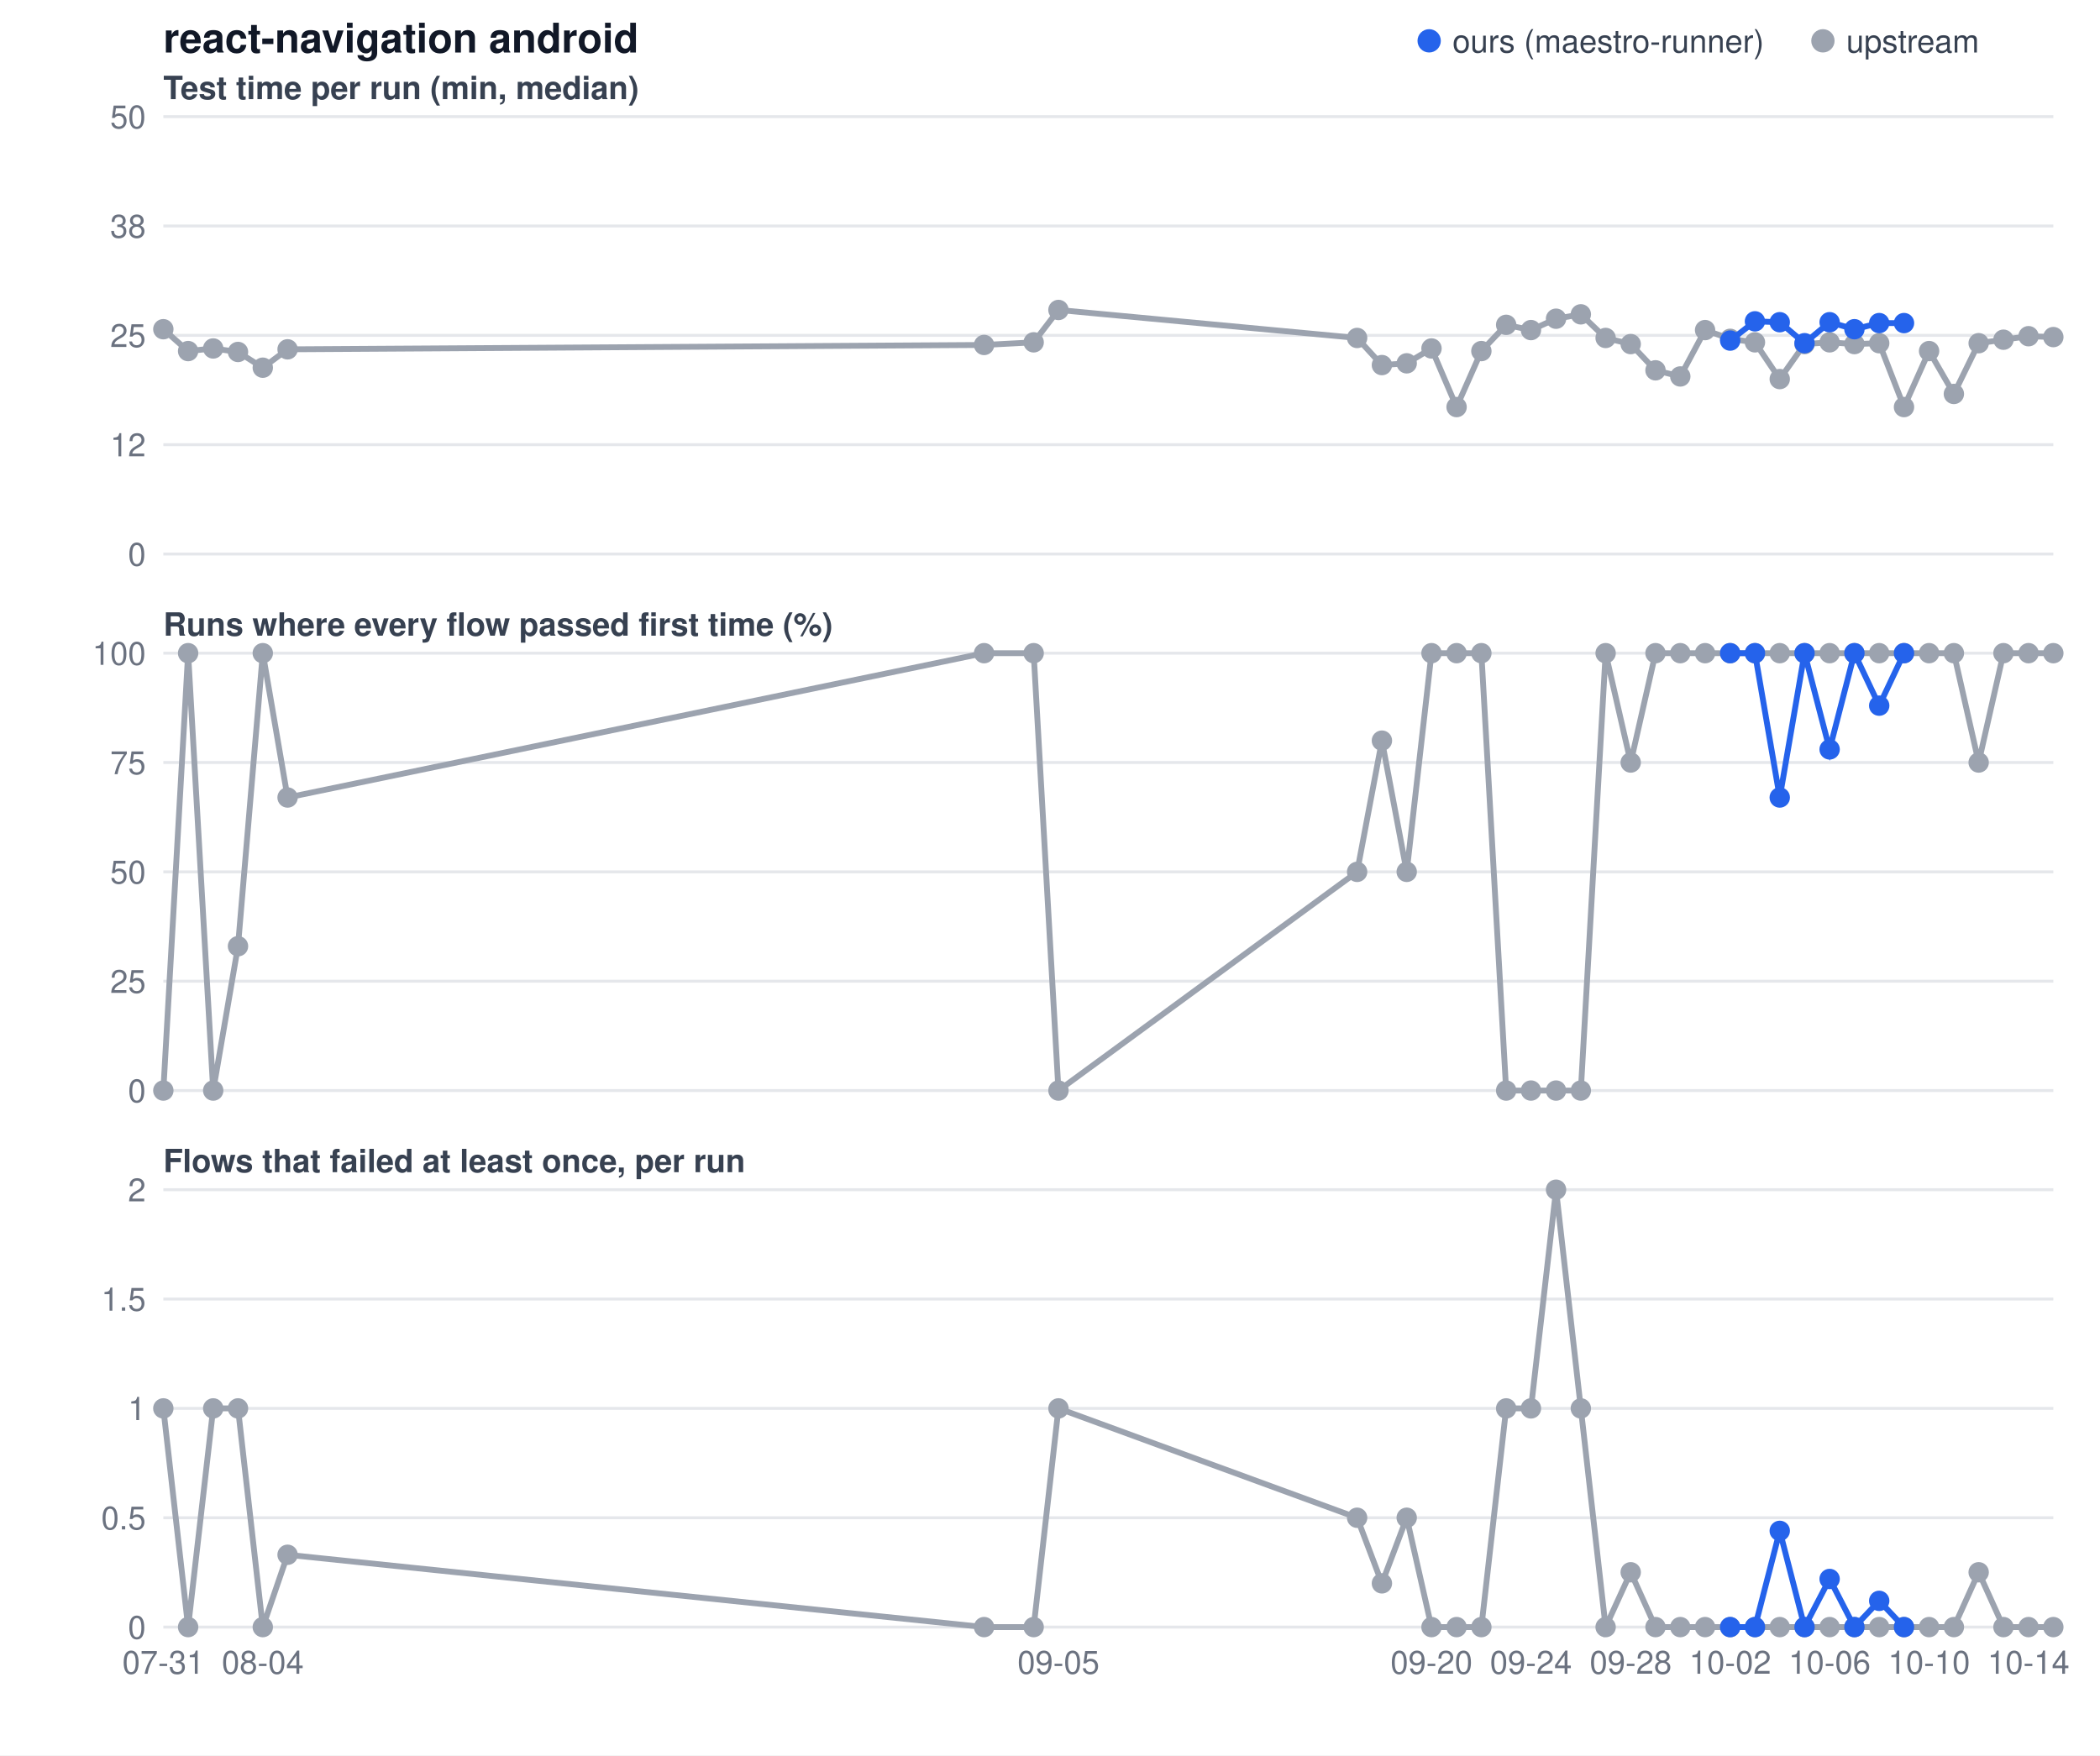
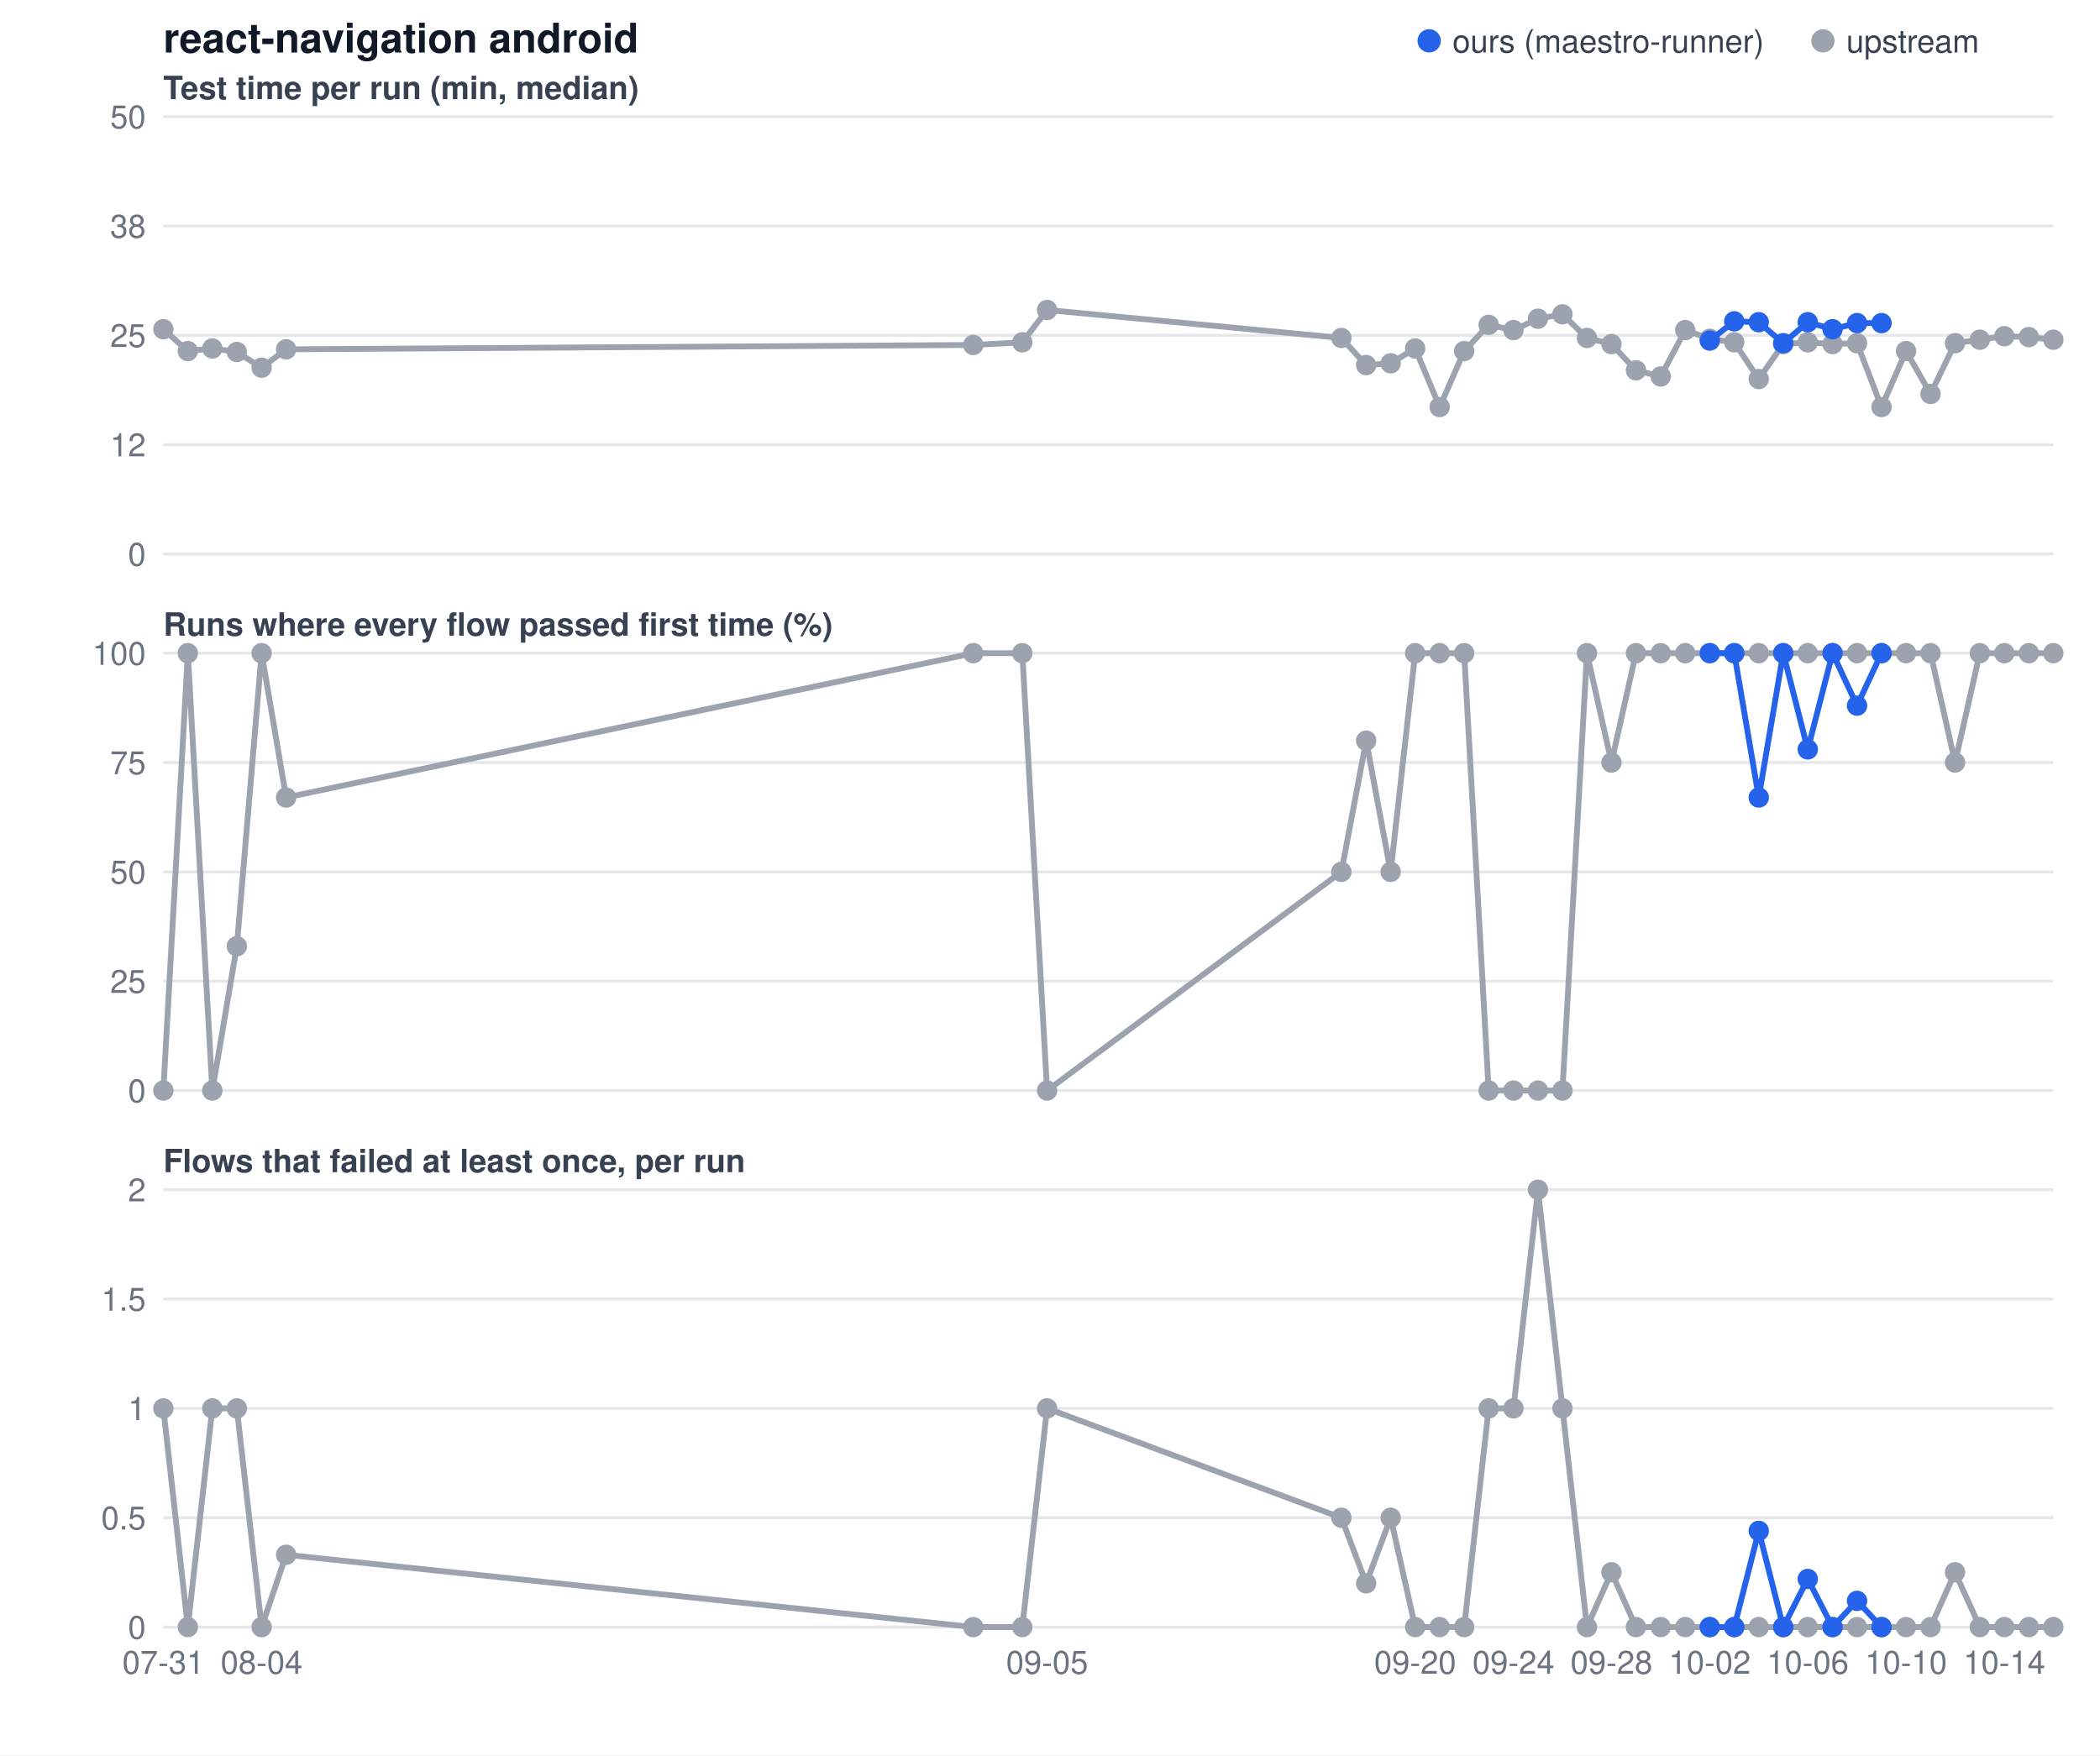
<svg xmlns="http://www.w3.org/2000/svg" width="720" height="602" font-family="-apple-system,Segoe UI,Helvetica,Arial,sans-serif" font-size="11">
  <rect width="100%" height="100%" fill="#ffffff" />
  <text x="56" y="18" font-size="14" font-weight="600" fill="#111827">react-navigation android</text>
  <circle cx="490" cy="14" r="4" fill="#2563eb" />
  <text x="498" y="18" fill="#374151">ours (maestro-runner)</text>
  <circle cx="625" cy="14" r="4" fill="#9ca3af" />
  <text x="633" y="18" fill="#374151">upstream</text>
  <text x="56" y="34" fill="#374151" font-weight="600">Test time per run (min, median)</text>
  <line x1="56" x2="704" y1="190.0" y2="190.0" stroke="#e5e7eb" />
  <text x="50" y="194.0" text-anchor="end" fill="#6b7280">0</text>
  <line x1="56" x2="704" y1="152.5" y2="152.5" stroke="#e5e7eb" />
  <text x="50" y="156.5" text-anchor="end" fill="#6b7280">12</text>
  <line x1="56" x2="704" y1="115.0" y2="115.0" stroke="#e5e7eb" />
  <text x="50" y="119.0" text-anchor="end" fill="#6b7280">25</text>
  <line x1="56" x2="704" y1="77.5" y2="77.5" stroke="#e5e7eb" />
  <text x="50" y="81.5" text-anchor="end" fill="#6b7280">38</text>
  <line x1="56" x2="704" y1="40.0" y2="40.0" stroke="#e5e7eb" />
  <text x="50" y="44.0" text-anchor="end" fill="#6b7280">50</text>
-   <polyline fill="none" stroke="#9ca3af" stroke-width="2" points="56.0,112.9 64.5,120.4 73.1,119.5 81.6,120.7 90.1,126.1 98.6,119.8 337.4,118.3 354.4,117.4 362.9,106.3 465.3,115.9 473.8,125.2 482.3,124.6 490.8,119.5 499.4,139.6 507.9,120.4 516.4,111.4 524.9,113.2 533.5,109.3 542.0,107.8 550.5,115.9 559.1,118.0 567.6,127.0 576.1,129.1 584.6,113.2 593.2,116.2 601.7,117.4 610.2,130.0 618.7,118.0 627.3,117.4 635.8,118.0 644.3,117.7 652.8,139.6 661.4,120.4 669.9,135.1 678.4,117.7 686.9,116.5 695.5,115.3 704.0,115.6" />
+   <polyline fill="none" stroke="#9ca3af" stroke-width="2" points="56.0,112.9 64.4,120.4 72.8,119.5 81.2,120.7 89.7,126.1 98.1,119.8 333.7,118.3 350.5,117.4 359.0,106.3 459.9,115.9 468.4,125.2 476.8,124.6 485.2,119.5 493.6,139.6 502.0,120.4 510.4,111.4 518.9,113.2 527.3,109.3 535.7,107.8 544.1,115.9 552.5,118.0 560.9,127.0 569.4,129.1 577.8,113.2 586.2,116.2 594.6,117.4 603.0,130.0 611.4,118.0 619.8,117.4 628.3,118.0 636.7,117.7 645.1,139.6 653.5,120.4 661.9,135.1 670.3,117.7 678.8,116.5 687.2,115.3 695.6,115.6 704.0,116.5" />
  <circle cx="56.0" cy="112.9" r="3.5" fill="#9ca3af" />
-   <circle cx="64.5" cy="120.4" r="3.5" fill="#9ca3af" />
-   <circle cx="73.1" cy="119.5" r="3.5" fill="#9ca3af" />
-   <circle cx="81.6" cy="120.7" r="3.5" fill="#9ca3af" />
-   <circle cx="90.1" cy="126.1" r="3.5" fill="#9ca3af" />
-   <circle cx="98.6" cy="119.8" r="3.5" fill="#9ca3af" />
-   <circle cx="337.4" cy="118.3" r="3.5" fill="#9ca3af" />
-   <circle cx="354.4" cy="117.4" r="3.5" fill="#9ca3af" />
-   <circle cx="362.9" cy="106.3" r="3.5" fill="#9ca3af" />
-   <circle cx="465.3" cy="115.9" r="3.5" fill="#9ca3af" />
-   <circle cx="473.8" cy="125.2" r="3.5" fill="#9ca3af" />
-   <circle cx="482.3" cy="124.6" r="3.5" fill="#9ca3af" />
-   <circle cx="490.8" cy="119.5" r="3.5" fill="#9ca3af" />
-   <circle cx="499.4" cy="139.6" r="3.5" fill="#9ca3af" />
-   <circle cx="507.9" cy="120.4" r="3.5" fill="#9ca3af" />
-   <circle cx="516.4" cy="111.4" r="3.5" fill="#9ca3af" />
-   <circle cx="524.9" cy="113.2" r="3.5" fill="#9ca3af" />
-   <circle cx="533.5" cy="109.3" r="3.5" fill="#9ca3af" />
-   <circle cx="542.0" cy="107.8" r="3.5" fill="#9ca3af" />
-   <circle cx="550.5" cy="115.9" r="3.5" fill="#9ca3af" />
-   <circle cx="559.1" cy="118.0" r="3.5" fill="#9ca3af" />
-   <circle cx="567.6" cy="127.0" r="3.5" fill="#9ca3af" />
-   <circle cx="576.1" cy="129.1" r="3.5" fill="#9ca3af" />
-   <circle cx="584.6" cy="113.2" r="3.5" fill="#9ca3af" />
-   <circle cx="593.2" cy="116.2" r="3.5" fill="#9ca3af" />
-   <circle cx="601.7" cy="117.4" r="3.5" fill="#9ca3af" />
-   <circle cx="610.2" cy="130.0" r="3.5" fill="#9ca3af" />
-   <circle cx="618.7" cy="118.0" r="3.5" fill="#9ca3af" />
-   <circle cx="627.3" cy="117.4" r="3.5" fill="#9ca3af" />
-   <circle cx="635.8" cy="118.0" r="3.5" fill="#9ca3af" />
-   <circle cx="644.3" cy="117.7" r="3.5" fill="#9ca3af" />
-   <circle cx="652.8" cy="139.6" r="3.5" fill="#9ca3af" />
-   <circle cx="661.4" cy="120.4" r="3.5" fill="#9ca3af" />
-   <circle cx="669.9" cy="135.1" r="3.5" fill="#9ca3af" />
-   <circle cx="678.4" cy="117.7" r="3.5" fill="#9ca3af" />
-   <circle cx="686.9" cy="116.5" r="3.5" fill="#9ca3af" />
-   <circle cx="695.5" cy="115.3" r="3.5" fill="#9ca3af" />
-   <circle cx="704.0" cy="115.6" r="3.5" fill="#9ca3af" />
-   <polyline fill="none" stroke="#2563eb" stroke-width="2" points="593.2,116.8 601.7,110.2 610.2,110.5 618.7,117.7 627.3,110.5 635.8,112.9 644.3,110.8 652.8,110.8" />
-   <circle cx="593.2" cy="116.8" r="3.5" fill="#2563eb" />
-   <circle cx="601.7" cy="110.2" r="3.5" fill="#2563eb" />
-   <circle cx="610.2" cy="110.5" r="3.5" fill="#2563eb" />
-   <circle cx="618.7" cy="117.7" r="3.5" fill="#2563eb" />
-   <circle cx="627.3" cy="110.5" r="3.5" fill="#2563eb" />
-   <circle cx="635.8" cy="112.9" r="3.5" fill="#2563eb" />
-   <circle cx="644.3" cy="110.8" r="3.5" fill="#2563eb" />
-   <circle cx="652.8" cy="110.8" r="3.5" fill="#2563eb" />
+   <circle cx="64.4" cy="120.4" r="3.5" fill="#9ca3af" />
+   <circle cx="72.8" cy="119.5" r="3.5" fill="#9ca3af" />
+   <circle cx="81.2" cy="120.7" r="3.5" fill="#9ca3af" />
+   <circle cx="89.7" cy="126.1" r="3.5" fill="#9ca3af" />
+   <circle cx="98.1" cy="119.8" r="3.5" fill="#9ca3af" />
+   <circle cx="333.7" cy="118.3" r="3.5" fill="#9ca3af" />
+   <circle cx="350.5" cy="117.4" r="3.5" fill="#9ca3af" />
+   <circle cx="359.0" cy="106.3" r="3.5" fill="#9ca3af" />
+   <circle cx="459.9" cy="115.9" r="3.5" fill="#9ca3af" />
+   <circle cx="468.4" cy="125.2" r="3.5" fill="#9ca3af" />
+   <circle cx="476.8" cy="124.6" r="3.5" fill="#9ca3af" />
+   <circle cx="485.2" cy="119.5" r="3.5" fill="#9ca3af" />
+   <circle cx="493.6" cy="139.6" r="3.5" fill="#9ca3af" />
+   <circle cx="502.0" cy="120.4" r="3.5" fill="#9ca3af" />
+   <circle cx="510.4" cy="111.4" r="3.5" fill="#9ca3af" />
+   <circle cx="518.9" cy="113.2" r="3.5" fill="#9ca3af" />
+   <circle cx="527.3" cy="109.3" r="3.5" fill="#9ca3af" />
+   <circle cx="535.7" cy="107.8" r="3.5" fill="#9ca3af" />
+   <circle cx="544.1" cy="115.9" r="3.5" fill="#9ca3af" />
+   <circle cx="552.5" cy="118.0" r="3.5" fill="#9ca3af" />
+   <circle cx="560.9" cy="127.0" r="3.5" fill="#9ca3af" />
+   <circle cx="569.4" cy="129.1" r="3.5" fill="#9ca3af" />
+   <circle cx="577.8" cy="113.2" r="3.5" fill="#9ca3af" />
+   <circle cx="586.2" cy="116.2" r="3.5" fill="#9ca3af" />
+   <circle cx="594.6" cy="117.4" r="3.5" fill="#9ca3af" />
+   <circle cx="603.0" cy="130.0" r="3.5" fill="#9ca3af" />
+   <circle cx="611.4" cy="118.0" r="3.5" fill="#9ca3af" />
+   <circle cx="619.8" cy="117.4" r="3.5" fill="#9ca3af" />
+   <circle cx="628.3" cy="118.0" r="3.5" fill="#9ca3af" />
+   <circle cx="636.7" cy="117.7" r="3.5" fill="#9ca3af" />
+   <circle cx="645.1" cy="139.6" r="3.5" fill="#9ca3af" />
+   <circle cx="653.5" cy="120.4" r="3.5" fill="#9ca3af" />
+   <circle cx="661.9" cy="135.1" r="3.5" fill="#9ca3af" />
+   <circle cx="670.3" cy="117.7" r="3.5" fill="#9ca3af" />
+   <circle cx="678.8" cy="116.5" r="3.5" fill="#9ca3af" />
+   <circle cx="687.2" cy="115.3" r="3.5" fill="#9ca3af" />
+   <circle cx="695.6" cy="115.6" r="3.5" fill="#9ca3af" />
+   <circle cx="704.0" cy="116.5" r="3.5" fill="#9ca3af" />
+   <polyline fill="none" stroke="#2563eb" stroke-width="2" points="586.2,116.8 594.6,110.2 603.0,110.5 611.4,117.7 619.8,110.5 628.3,112.9 636.7,110.8 645.1,110.8" />
+   <circle cx="586.2" cy="116.8" r="3.5" fill="#2563eb" />
+   <circle cx="594.6" cy="110.2" r="3.5" fill="#2563eb" />
+   <circle cx="603.0" cy="110.5" r="3.5" fill="#2563eb" />
+   <circle cx="611.4" cy="117.7" r="3.5" fill="#2563eb" />
+   <circle cx="619.8" cy="110.5" r="3.5" fill="#2563eb" />
+   <circle cx="628.3" cy="112.9" r="3.5" fill="#2563eb" />
+   <circle cx="636.7" cy="110.8" r="3.5" fill="#2563eb" />
+   <circle cx="645.1" cy="110.8" r="3.5" fill="#2563eb" />
  <text x="56" y="218" fill="#374151" font-weight="600">Runs where every flow passed first time (%)</text>
  <line x1="56" x2="704" y1="374.0" y2="374.0" stroke="#e5e7eb" />
  <text x="50" y="378.0" text-anchor="end" fill="#6b7280">0</text>
  <line x1="56" x2="704" y1="336.5" y2="336.5" stroke="#e5e7eb" />
  <text x="50" y="340.5" text-anchor="end" fill="#6b7280">25</text>
  <line x1="56" x2="704" y1="299.0" y2="299.0" stroke="#e5e7eb" />
  <text x="50" y="303.0" text-anchor="end" fill="#6b7280">50</text>
  <line x1="56" x2="704" y1="261.5" y2="261.5" stroke="#e5e7eb" />
  <text x="50" y="265.5" text-anchor="end" fill="#6b7280">75</text>
  <line x1="56" x2="704" y1="224.0" y2="224.0" stroke="#e5e7eb" />
  <text x="50" y="228.0" text-anchor="end" fill="#6b7280">100</text>
-   <polyline fill="none" stroke="#9ca3af" stroke-width="2" points="56.0,374.0 64.5,224.0 73.1,374.0 81.6,324.5 90.1,224.0 98.6,273.5 337.4,224.0 354.4,224.0 362.9,374.0 465.3,299.0 473.8,254.0 482.3,299.0 490.8,224.0 499.4,224.0 507.9,224.0 516.4,374.0 524.9,374.0 533.5,374.0 542.0,374.0 550.5,224.0 559.1,261.5 567.6,224.0 576.1,224.0 584.6,224.0 593.2,224.0 601.7,224.0 610.2,224.0 618.7,224.0 627.3,224.0 635.8,224.0 644.3,224.0 652.8,224.0 661.4,224.0 669.9,224.0 678.4,261.5 686.9,224.0 695.5,224.0 704.0,224.0" />
+   <polyline fill="none" stroke="#9ca3af" stroke-width="2" points="56.0,374.0 64.4,224.0 72.8,374.0 81.2,324.5 89.7,224.0 98.1,273.5 333.7,224.0 350.5,224.0 359.0,374.0 459.9,299.0 468.4,254.0 476.8,299.0 485.2,224.0 493.6,224.0 502.0,224.0 510.4,374.0 518.9,374.0 527.3,374.0 535.7,374.0 544.1,224.0 552.5,261.5 560.9,224.0 569.4,224.0 577.8,224.0 586.2,224.0 594.6,224.0 603.0,224.0 611.4,224.0 619.8,224.0 628.3,224.0 636.7,224.0 645.1,224.0 653.5,224.0 661.9,224.0 670.3,261.5 678.8,224.0 687.2,224.0 695.6,224.0 704.0,224.0" />
  <circle cx="56.0" cy="374.0" r="3.5" fill="#9ca3af" />
-   <circle cx="64.5" cy="224.0" r="3.5" fill="#9ca3af" />
-   <circle cx="73.1" cy="374.0" r="3.5" fill="#9ca3af" />
-   <circle cx="81.6" cy="324.5" r="3.5" fill="#9ca3af" />
-   <circle cx="90.1" cy="224.0" r="3.5" fill="#9ca3af" />
-   <circle cx="98.6" cy="273.5" r="3.5" fill="#9ca3af" />
-   <circle cx="337.4" cy="224.0" r="3.5" fill="#9ca3af" />
-   <circle cx="354.4" cy="224.0" r="3.5" fill="#9ca3af" />
-   <circle cx="362.9" cy="374.0" r="3.5" fill="#9ca3af" />
-   <circle cx="465.3" cy="299.0" r="3.5" fill="#9ca3af" />
-   <circle cx="473.8" cy="254.0" r="3.5" fill="#9ca3af" />
-   <circle cx="482.3" cy="299.0" r="3.5" fill="#9ca3af" />
-   <circle cx="490.8" cy="224.0" r="3.5" fill="#9ca3af" />
-   <circle cx="499.4" cy="224.0" r="3.5" fill="#9ca3af" />
-   <circle cx="507.9" cy="224.0" r="3.5" fill="#9ca3af" />
-   <circle cx="516.4" cy="374.0" r="3.5" fill="#9ca3af" />
-   <circle cx="524.9" cy="374.0" r="3.5" fill="#9ca3af" />
-   <circle cx="533.5" cy="374.0" r="3.5" fill="#9ca3af" />
-   <circle cx="542.0" cy="374.0" r="3.5" fill="#9ca3af" />
-   <circle cx="550.5" cy="224.0" r="3.5" fill="#9ca3af" />
-   <circle cx="559.1" cy="261.5" r="3.5" fill="#9ca3af" />
-   <circle cx="567.6" cy="224.0" r="3.5" fill="#9ca3af" />
-   <circle cx="576.1" cy="224.0" r="3.5" fill="#9ca3af" />
-   <circle cx="584.6" cy="224.0" r="3.5" fill="#9ca3af" />
-   <circle cx="593.2" cy="224.0" r="3.5" fill="#9ca3af" />
-   <circle cx="601.7" cy="224.0" r="3.5" fill="#9ca3af" />
-   <circle cx="610.2" cy="224.0" r="3.5" fill="#9ca3af" />
-   <circle cx="618.7" cy="224.0" r="3.5" fill="#9ca3af" />
-   <circle cx="627.3" cy="224.0" r="3.5" fill="#9ca3af" />
-   <circle cx="635.8" cy="224.0" r="3.5" fill="#9ca3af" />
-   <circle cx="644.3" cy="224.0" r="3.5" fill="#9ca3af" />
-   <circle cx="652.8" cy="224.0" r="3.5" fill="#9ca3af" />
-   <circle cx="661.4" cy="224.0" r="3.5" fill="#9ca3af" />
-   <circle cx="669.9" cy="224.0" r="3.5" fill="#9ca3af" />
-   <circle cx="678.4" cy="261.5" r="3.5" fill="#9ca3af" />
-   <circle cx="686.9" cy="224.0" r="3.5" fill="#9ca3af" />
-   <circle cx="695.5" cy="224.0" r="3.5" fill="#9ca3af" />
+   <circle cx="64.4" cy="224.0" r="3.5" fill="#9ca3af" />
+   <circle cx="72.8" cy="374.0" r="3.5" fill="#9ca3af" />
+   <circle cx="81.2" cy="324.5" r="3.5" fill="#9ca3af" />
+   <circle cx="89.7" cy="224.0" r="3.5" fill="#9ca3af" />
+   <circle cx="98.1" cy="273.5" r="3.5" fill="#9ca3af" />
+   <circle cx="333.7" cy="224.0" r="3.5" fill="#9ca3af" />
+   <circle cx="350.5" cy="224.0" r="3.5" fill="#9ca3af" />
+   <circle cx="359.0" cy="374.0" r="3.5" fill="#9ca3af" />
+   <circle cx="459.9" cy="299.0" r="3.5" fill="#9ca3af" />
+   <circle cx="468.4" cy="254.0" r="3.5" fill="#9ca3af" />
+   <circle cx="476.8" cy="299.0" r="3.5" fill="#9ca3af" />
+   <circle cx="485.2" cy="224.0" r="3.5" fill="#9ca3af" />
+   <circle cx="493.6" cy="224.0" r="3.5" fill="#9ca3af" />
+   <circle cx="502.0" cy="224.0" r="3.5" fill="#9ca3af" />
+   <circle cx="510.4" cy="374.0" r="3.5" fill="#9ca3af" />
+   <circle cx="518.9" cy="374.0" r="3.5" fill="#9ca3af" />
+   <circle cx="527.3" cy="374.0" r="3.5" fill="#9ca3af" />
+   <circle cx="535.7" cy="374.0" r="3.5" fill="#9ca3af" />
+   <circle cx="544.1" cy="224.0" r="3.5" fill="#9ca3af" />
+   <circle cx="552.5" cy="261.5" r="3.5" fill="#9ca3af" />
+   <circle cx="560.9" cy="224.0" r="3.5" fill="#9ca3af" />
+   <circle cx="569.4" cy="224.0" r="3.5" fill="#9ca3af" />
+   <circle cx="577.8" cy="224.0" r="3.5" fill="#9ca3af" />
+   <circle cx="586.2" cy="224.0" r="3.5" fill="#9ca3af" />
+   <circle cx="594.6" cy="224.0" r="3.5" fill="#9ca3af" />
+   <circle cx="603.0" cy="224.0" r="3.5" fill="#9ca3af" />
+   <circle cx="611.4" cy="224.0" r="3.5" fill="#9ca3af" />
+   <circle cx="619.8" cy="224.0" r="3.5" fill="#9ca3af" />
+   <circle cx="628.3" cy="224.0" r="3.5" fill="#9ca3af" />
+   <circle cx="636.7" cy="224.0" r="3.5" fill="#9ca3af" />
+   <circle cx="645.1" cy="224.0" r="3.5" fill="#9ca3af" />
+   <circle cx="653.5" cy="224.0" r="3.5" fill="#9ca3af" />
+   <circle cx="661.9" cy="224.0" r="3.5" fill="#9ca3af" />
+   <circle cx="670.3" cy="261.5" r="3.5" fill="#9ca3af" />
+   <circle cx="678.8" cy="224.0" r="3.5" fill="#9ca3af" />
+   <circle cx="687.2" cy="224.0" r="3.5" fill="#9ca3af" />
+   <circle cx="695.6" cy="224.0" r="3.5" fill="#9ca3af" />
  <circle cx="704.0" cy="224.0" r="3.5" fill="#9ca3af" />
-   <polyline fill="none" stroke="#2563eb" stroke-width="2" points="593.2,224.0 601.7,224.0 610.2,273.5 618.7,224.0 627.3,257.0 635.8,224.0 644.3,242.0 652.8,224.0" />
-   <circle cx="593.2" cy="224.0" r="3.5" fill="#2563eb" />
-   <circle cx="601.7" cy="224.0" r="3.5" fill="#2563eb" />
-   <circle cx="610.2" cy="273.5" r="3.5" fill="#2563eb" />
-   <circle cx="618.7" cy="224.0" r="3.5" fill="#2563eb" />
-   <circle cx="627.3" cy="257.0" r="3.5" fill="#2563eb" />
-   <circle cx="635.8" cy="224.0" r="3.5" fill="#2563eb" />
-   <circle cx="644.3" cy="242.0" r="3.5" fill="#2563eb" />
-   <circle cx="652.8" cy="224.0" r="3.5" fill="#2563eb" />
+   <polyline fill="none" stroke="#2563eb" stroke-width="2" points="586.2,224.0 594.6,224.0 603.0,273.5 611.4,224.0 619.8,257.0 628.3,224.0 636.7,242.0 645.1,224.0" />
+   <circle cx="586.2" cy="224.0" r="3.5" fill="#2563eb" />
+   <circle cx="594.6" cy="224.0" r="3.5" fill="#2563eb" />
+   <circle cx="603.0" cy="273.5" r="3.5" fill="#2563eb" />
+   <circle cx="611.4" cy="224.0" r="3.5" fill="#2563eb" />
+   <circle cx="619.8" cy="257.0" r="3.5" fill="#2563eb" />
+   <circle cx="628.3" cy="224.0" r="3.5" fill="#2563eb" />
+   <circle cx="636.7" cy="242.0" r="3.5" fill="#2563eb" />
+   <circle cx="645.1" cy="224.0" r="3.5" fill="#2563eb" />
  <text x="56" y="402" fill="#374151" font-weight="600">Flows that failed at least once, per run</text>
  <line x1="56" x2="704" y1="558.0" y2="558.0" stroke="#e5e7eb" />
  <text x="50" y="562.0" text-anchor="end" fill="#6b7280">0</text>
  <line x1="56" x2="704" y1="520.5" y2="520.5" stroke="#e5e7eb" />
  <text x="50" y="524.5" text-anchor="end" fill="#6b7280">0.5</text>
  <line x1="56" x2="704" y1="483.0" y2="483.0" stroke="#e5e7eb" />
  <text x="50" y="487.0" text-anchor="end" fill="#6b7280">1</text>
  <line x1="56" x2="704" y1="445.5" y2="445.5" stroke="#e5e7eb" />
  <text x="50" y="449.5" text-anchor="end" fill="#6b7280">1.5</text>
  <line x1="56" x2="704" y1="408.0" y2="408.0" stroke="#e5e7eb" />
  <text x="50" y="412.0" text-anchor="end" fill="#6b7280">2</text>
-   <polyline fill="none" stroke="#9ca3af" stroke-width="2" points="56.0,483.0 64.5,558.0 73.1,483.0 81.6,483.0 90.1,558.0 98.6,533.2 337.4,558.0 354.4,558.0 362.9,483.0 465.3,520.5 473.8,543.0 482.3,520.5 490.8,558.0 499.4,558.0 507.9,558.0 516.4,483.0 524.9,483.0 533.5,408.0 542.0,483.0 550.5,558.0 559.1,539.2 567.6,558.0 576.1,558.0 584.6,558.0 593.2,558.0 601.7,558.0 610.2,558.0 618.7,558.0 627.3,558.0 635.8,558.0 644.3,558.0 652.8,558.0 661.4,558.0 669.9,558.0 678.4,539.2 686.9,558.0 695.5,558.0 704.0,558.0" />
+   <polyline fill="none" stroke="#9ca3af" stroke-width="2" points="56.0,483.0 64.4,558.0 72.8,483.0 81.2,483.0 89.7,558.0 98.1,533.2 333.7,558.0 350.5,558.0 359.0,483.0 459.9,520.5 468.4,543.0 476.8,520.5 485.2,558.0 493.6,558.0 502.0,558.0 510.4,483.0 518.9,483.0 527.3,408.0 535.7,483.0 544.1,558.0 552.5,539.2 560.9,558.0 569.4,558.0 577.8,558.0 586.2,558.0 594.6,558.0 603.0,558.0 611.4,558.0 619.8,558.0 628.3,558.0 636.7,558.0 645.1,558.0 653.5,558.0 661.9,558.0 670.3,539.2 678.8,558.0 687.2,558.0 695.6,558.0 704.0,558.0" />
  <circle cx="56.0" cy="483.0" r="3.5" fill="#9ca3af" />
-   <circle cx="64.5" cy="558.0" r="3.5" fill="#9ca3af" />
-   <circle cx="73.1" cy="483.0" r="3.5" fill="#9ca3af" />
-   <circle cx="81.6" cy="483.0" r="3.5" fill="#9ca3af" />
-   <circle cx="90.1" cy="558.0" r="3.5" fill="#9ca3af" />
-   <circle cx="98.6" cy="533.2" r="3.5" fill="#9ca3af" />
-   <circle cx="337.4" cy="558.0" r="3.5" fill="#9ca3af" />
-   <circle cx="354.4" cy="558.0" r="3.5" fill="#9ca3af" />
-   <circle cx="362.9" cy="483.0" r="3.5" fill="#9ca3af" />
-   <circle cx="465.3" cy="520.5" r="3.5" fill="#9ca3af" />
-   <circle cx="473.8" cy="543.0" r="3.5" fill="#9ca3af" />
-   <circle cx="482.3" cy="520.5" r="3.5" fill="#9ca3af" />
-   <circle cx="490.8" cy="558.0" r="3.5" fill="#9ca3af" />
-   <circle cx="499.4" cy="558.0" r="3.5" fill="#9ca3af" />
-   <circle cx="507.9" cy="558.0" r="3.5" fill="#9ca3af" />
-   <circle cx="516.4" cy="483.0" r="3.5" fill="#9ca3af" />
-   <circle cx="524.9" cy="483.0" r="3.5" fill="#9ca3af" />
-   <circle cx="533.5" cy="408.0" r="3.5" fill="#9ca3af" />
-   <circle cx="542.0" cy="483.0" r="3.5" fill="#9ca3af" />
-   <circle cx="550.5" cy="558.0" r="3.5" fill="#9ca3af" />
-   <circle cx="559.1" cy="539.2" r="3.5" fill="#9ca3af" />
-   <circle cx="567.6" cy="558.0" r="3.5" fill="#9ca3af" />
-   <circle cx="576.1" cy="558.0" r="3.5" fill="#9ca3af" />
-   <circle cx="584.6" cy="558.0" r="3.5" fill="#9ca3af" />
-   <circle cx="593.2" cy="558.0" r="3.5" fill="#9ca3af" />
-   <circle cx="601.7" cy="558.0" r="3.5" fill="#9ca3af" />
-   <circle cx="610.2" cy="558.0" r="3.5" fill="#9ca3af" />
-   <circle cx="618.7" cy="558.0" r="3.5" fill="#9ca3af" />
-   <circle cx="627.3" cy="558.0" r="3.5" fill="#9ca3af" />
-   <circle cx="635.8" cy="558.0" r="3.5" fill="#9ca3af" />
-   <circle cx="644.3" cy="558.0" r="3.5" fill="#9ca3af" />
-   <circle cx="652.8" cy="558.0" r="3.5" fill="#9ca3af" />
-   <circle cx="661.4" cy="558.0" r="3.5" fill="#9ca3af" />
-   <circle cx="669.9" cy="558.0" r="3.5" fill="#9ca3af" />
-   <circle cx="678.4" cy="539.2" r="3.5" fill="#9ca3af" />
-   <circle cx="686.9" cy="558.0" r="3.5" fill="#9ca3af" />
-   <circle cx="695.5" cy="558.0" r="3.5" fill="#9ca3af" />
+   <circle cx="64.4" cy="558.0" r="3.5" fill="#9ca3af" />
+   <circle cx="72.8" cy="483.0" r="3.5" fill="#9ca3af" />
+   <circle cx="81.2" cy="483.0" r="3.5" fill="#9ca3af" />
+   <circle cx="89.7" cy="558.0" r="3.5" fill="#9ca3af" />
+   <circle cx="98.1" cy="533.2" r="3.5" fill="#9ca3af" />
+   <circle cx="333.7" cy="558.0" r="3.5" fill="#9ca3af" />
+   <circle cx="350.5" cy="558.0" r="3.5" fill="#9ca3af" />
+   <circle cx="359.0" cy="483.0" r="3.5" fill="#9ca3af" />
+   <circle cx="459.9" cy="520.5" r="3.5" fill="#9ca3af" />
+   <circle cx="468.4" cy="543.0" r="3.5" fill="#9ca3af" />
+   <circle cx="476.8" cy="520.5" r="3.5" fill="#9ca3af" />
+   <circle cx="485.2" cy="558.0" r="3.5" fill="#9ca3af" />
+   <circle cx="493.6" cy="558.0" r="3.5" fill="#9ca3af" />
+   <circle cx="502.0" cy="558.0" r="3.5" fill="#9ca3af" />
+   <circle cx="510.4" cy="483.0" r="3.5" fill="#9ca3af" />
+   <circle cx="518.9" cy="483.0" r="3.5" fill="#9ca3af" />
+   <circle cx="527.3" cy="408.0" r="3.5" fill="#9ca3af" />
+   <circle cx="535.7" cy="483.0" r="3.5" fill="#9ca3af" />
+   <circle cx="544.1" cy="558.0" r="3.5" fill="#9ca3af" />
+   <circle cx="552.5" cy="539.2" r="3.5" fill="#9ca3af" />
+   <circle cx="560.9" cy="558.0" r="3.5" fill="#9ca3af" />
+   <circle cx="569.4" cy="558.0" r="3.5" fill="#9ca3af" />
+   <circle cx="577.8" cy="558.0" r="3.5" fill="#9ca3af" />
+   <circle cx="586.2" cy="558.0" r="3.5" fill="#9ca3af" />
+   <circle cx="594.6" cy="558.0" r="3.5" fill="#9ca3af" />
+   <circle cx="603.0" cy="558.0" r="3.5" fill="#9ca3af" />
+   <circle cx="611.4" cy="558.0" r="3.5" fill="#9ca3af" />
+   <circle cx="619.8" cy="558.0" r="3.5" fill="#9ca3af" />
+   <circle cx="628.3" cy="558.0" r="3.5" fill="#9ca3af" />
+   <circle cx="636.7" cy="558.0" r="3.5" fill="#9ca3af" />
+   <circle cx="645.1" cy="558.0" r="3.5" fill="#9ca3af" />
+   <circle cx="653.5" cy="558.0" r="3.5" fill="#9ca3af" />
+   <circle cx="661.9" cy="558.0" r="3.5" fill="#9ca3af" />
+   <circle cx="670.3" cy="539.2" r="3.5" fill="#9ca3af" />
+   <circle cx="678.8" cy="558.0" r="3.5" fill="#9ca3af" />
+   <circle cx="687.2" cy="558.0" r="3.5" fill="#9ca3af" />
+   <circle cx="695.6" cy="558.0" r="3.5" fill="#9ca3af" />
  <circle cx="704.0" cy="558.0" r="3.5" fill="#9ca3af" />
-   <polyline fill="none" stroke="#2563eb" stroke-width="2" points="593.2,558.0 601.7,558.0 610.2,525.0 618.7,558.0 627.3,541.5 635.8,558.0 644.3,549.0 652.8,558.0" />
-   <circle cx="593.2" cy="558.0" r="3.5" fill="#2563eb" />
-   <circle cx="601.7" cy="558.0" r="3.5" fill="#2563eb" />
-   <circle cx="610.2" cy="525.0" r="3.5" fill="#2563eb" />
-   <circle cx="618.7" cy="558.0" r="3.5" fill="#2563eb" />
-   <circle cx="627.3" cy="541.5" r="3.5" fill="#2563eb" />
-   <circle cx="635.8" cy="558.0" r="3.5" fill="#2563eb" />
-   <circle cx="644.3" cy="549.0" r="3.5" fill="#2563eb" />
-   <circle cx="652.8" cy="558.0" r="3.5" fill="#2563eb" />
+   <polyline fill="none" stroke="#2563eb" stroke-width="2" points="586.2,558.0 594.6,558.0 603.0,525.0 611.4,558.0 619.8,541.5 628.3,558.0 636.7,549.0 645.1,558.0" />
+   <circle cx="586.2" cy="558.0" r="3.5" fill="#2563eb" />
+   <circle cx="594.6" cy="558.0" r="3.5" fill="#2563eb" />
+   <circle cx="603.0" cy="525.0" r="3.5" fill="#2563eb" />
+   <circle cx="611.4" cy="558.0" r="3.5" fill="#2563eb" />
+   <circle cx="619.8" cy="541.5" r="3.5" fill="#2563eb" />
+   <circle cx="628.3" cy="558.0" r="3.5" fill="#2563eb" />
+   <circle cx="636.7" cy="549.0" r="3.5" fill="#2563eb" />
+   <circle cx="645.1" cy="558.0" r="3.5" fill="#2563eb" />
  <text x="56.0" y="574" text-anchor="middle" fill="#6b7280">07-31</text>
-   <text x="90.1" y="574" text-anchor="middle" fill="#6b7280">08-04</text>
-   <text x="362.9" y="574" text-anchor="middle" fill="#6b7280">09-05</text>
-   <text x="490.8" y="574" text-anchor="middle" fill="#6b7280">09-20</text>
-   <text x="524.9" y="574" text-anchor="middle" fill="#6b7280">09-24</text>
-   <text x="559.1" y="574" text-anchor="middle" fill="#6b7280">09-28</text>
-   <text x="593.2" y="574" text-anchor="middle" fill="#6b7280">10-02</text>
-   <text x="627.3" y="574" text-anchor="middle" fill="#6b7280">10-06</text>
-   <text x="661.4" y="574" text-anchor="middle" fill="#6b7280">10-10</text>
-   <text x="695.5" y="574" text-anchor="middle" fill="#6b7280">10-14</text>
+   <text x="89.7" y="574" text-anchor="middle" fill="#6b7280">08-04</text>
+   <text x="359.0" y="574" text-anchor="middle" fill="#6b7280">09-05</text>
+   <text x="485.2" y="574" text-anchor="middle" fill="#6b7280">09-20</text>
+   <text x="518.9" y="574" text-anchor="middle" fill="#6b7280">09-24</text>
+   <text x="552.5" y="574" text-anchor="middle" fill="#6b7280">09-28</text>
+   <text x="586.2" y="574" text-anchor="middle" fill="#6b7280">10-02</text>
+   <text x="619.8" y="574" text-anchor="middle" fill="#6b7280">10-06</text>
+   <text x="653.5" y="574" text-anchor="middle" fill="#6b7280">10-10</text>
+   <text x="687.2" y="574" text-anchor="middle" fill="#6b7280">10-14</text>
</svg>
